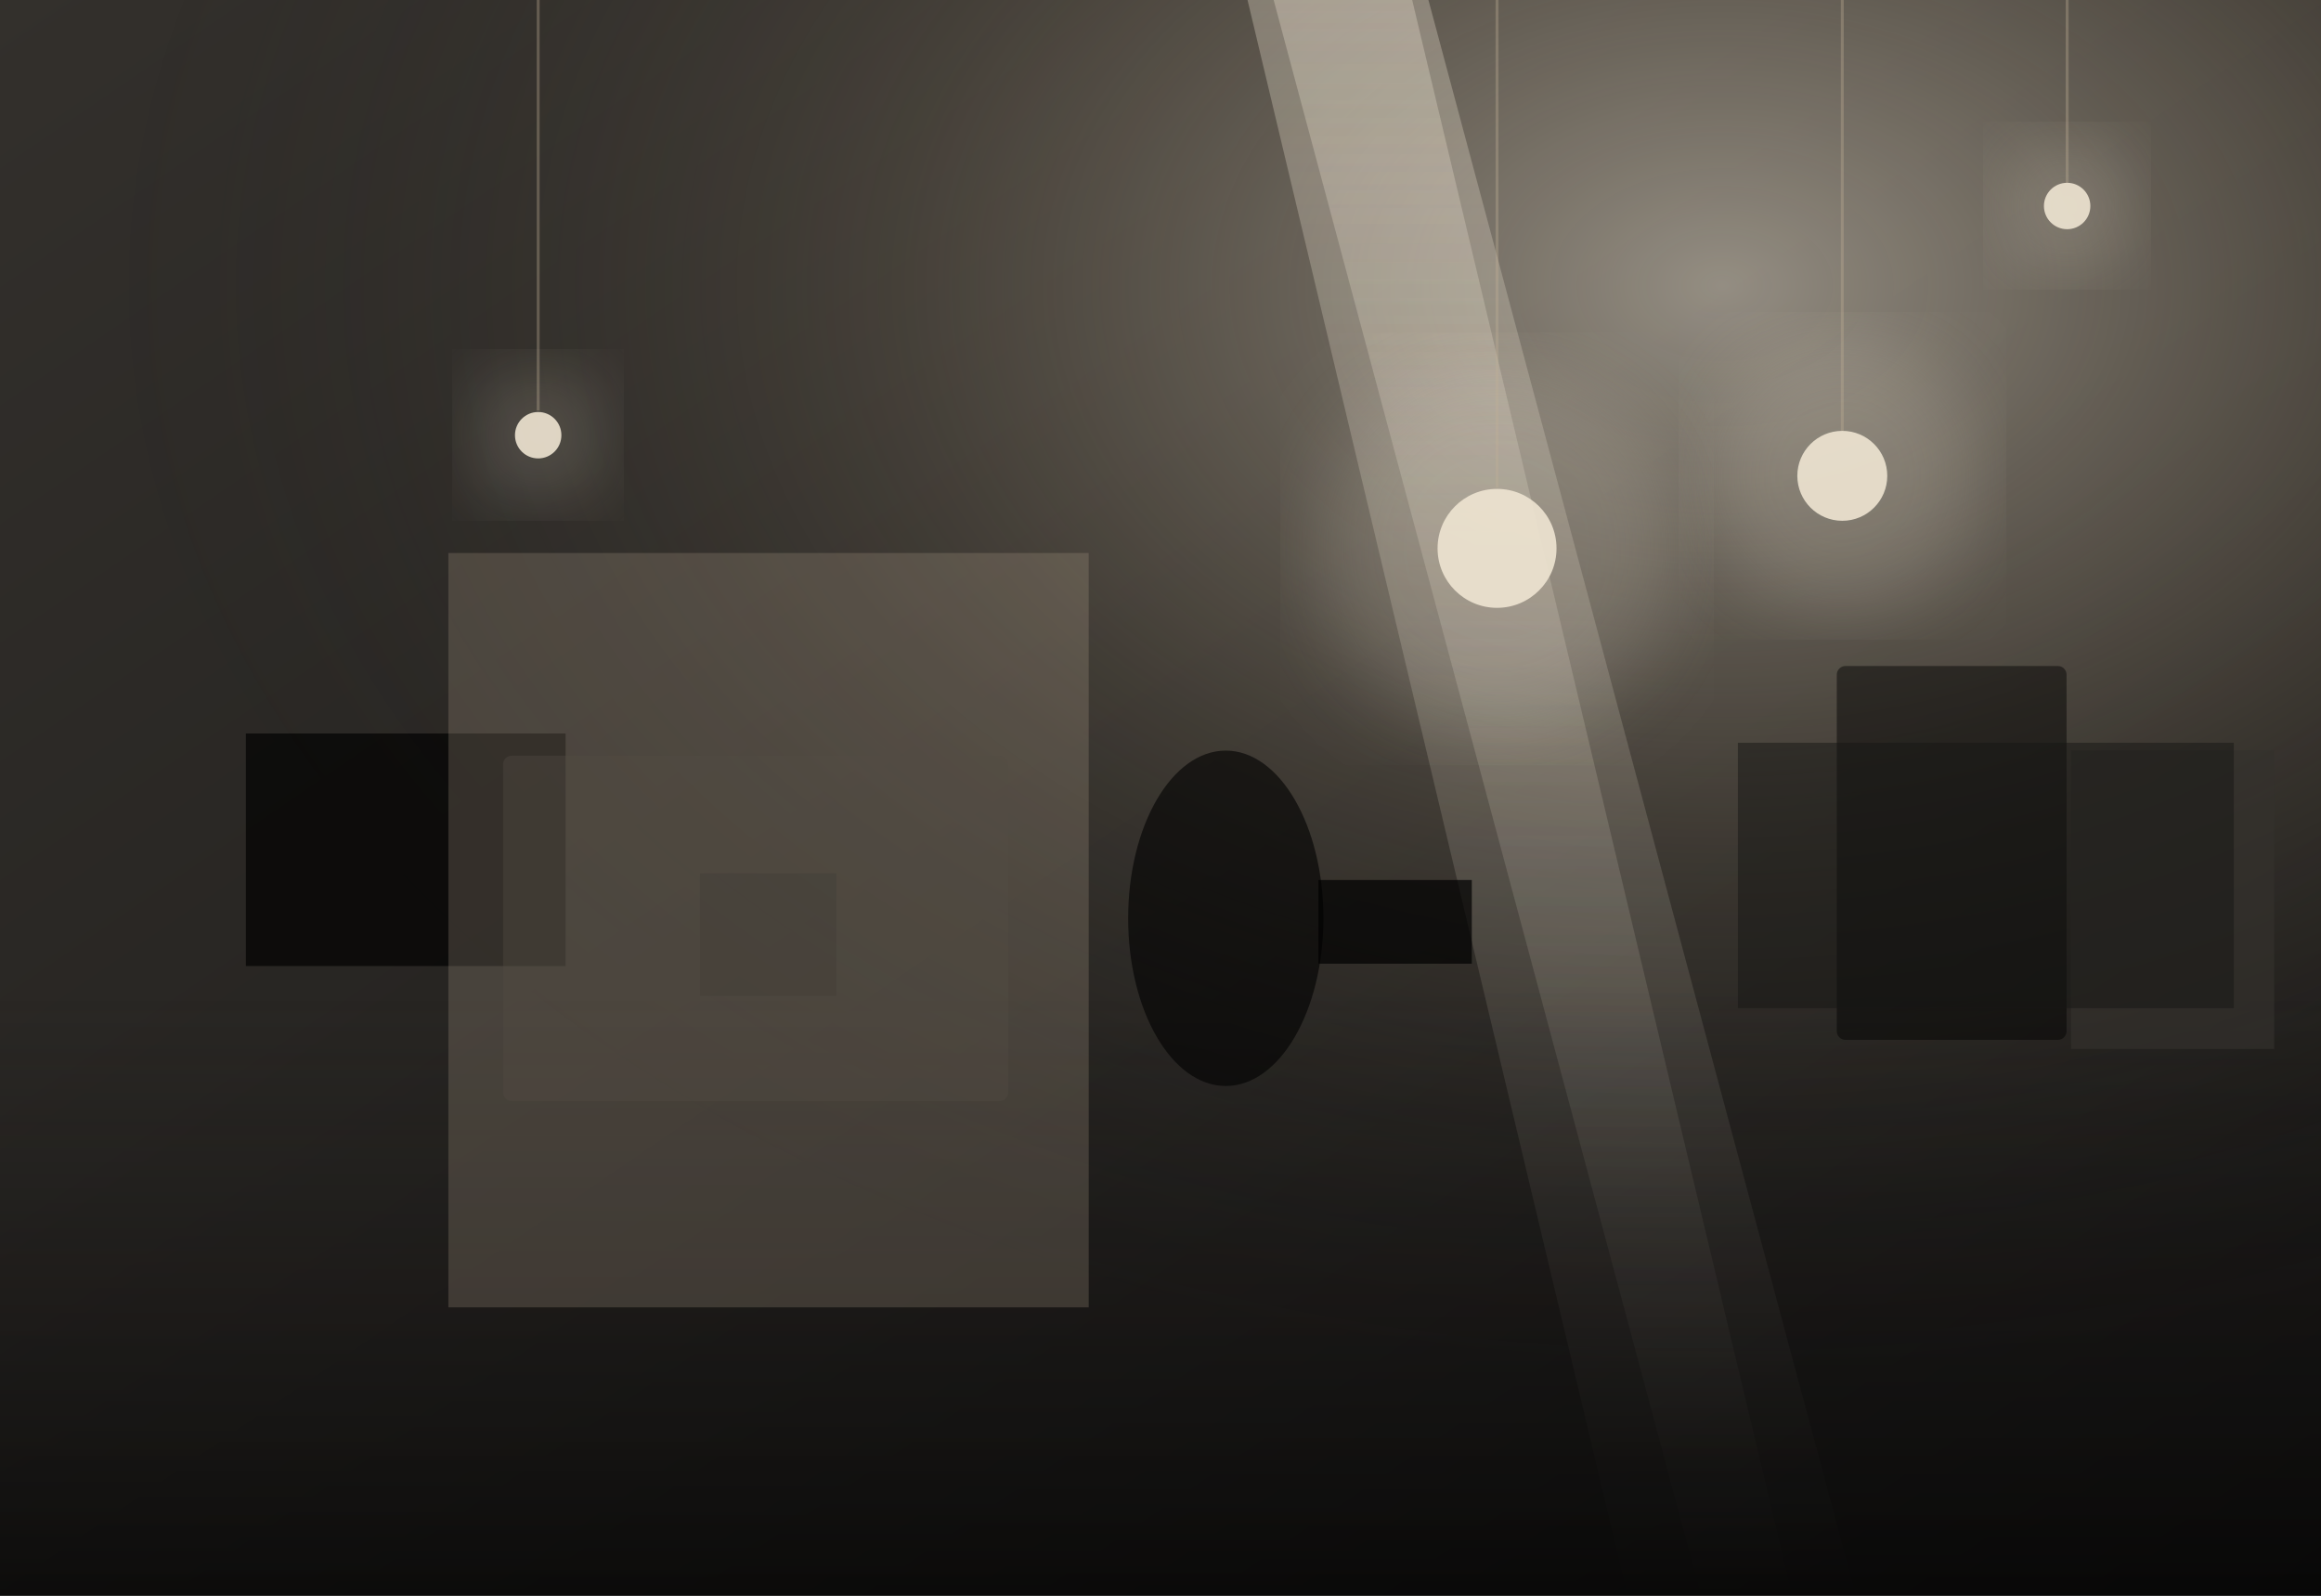
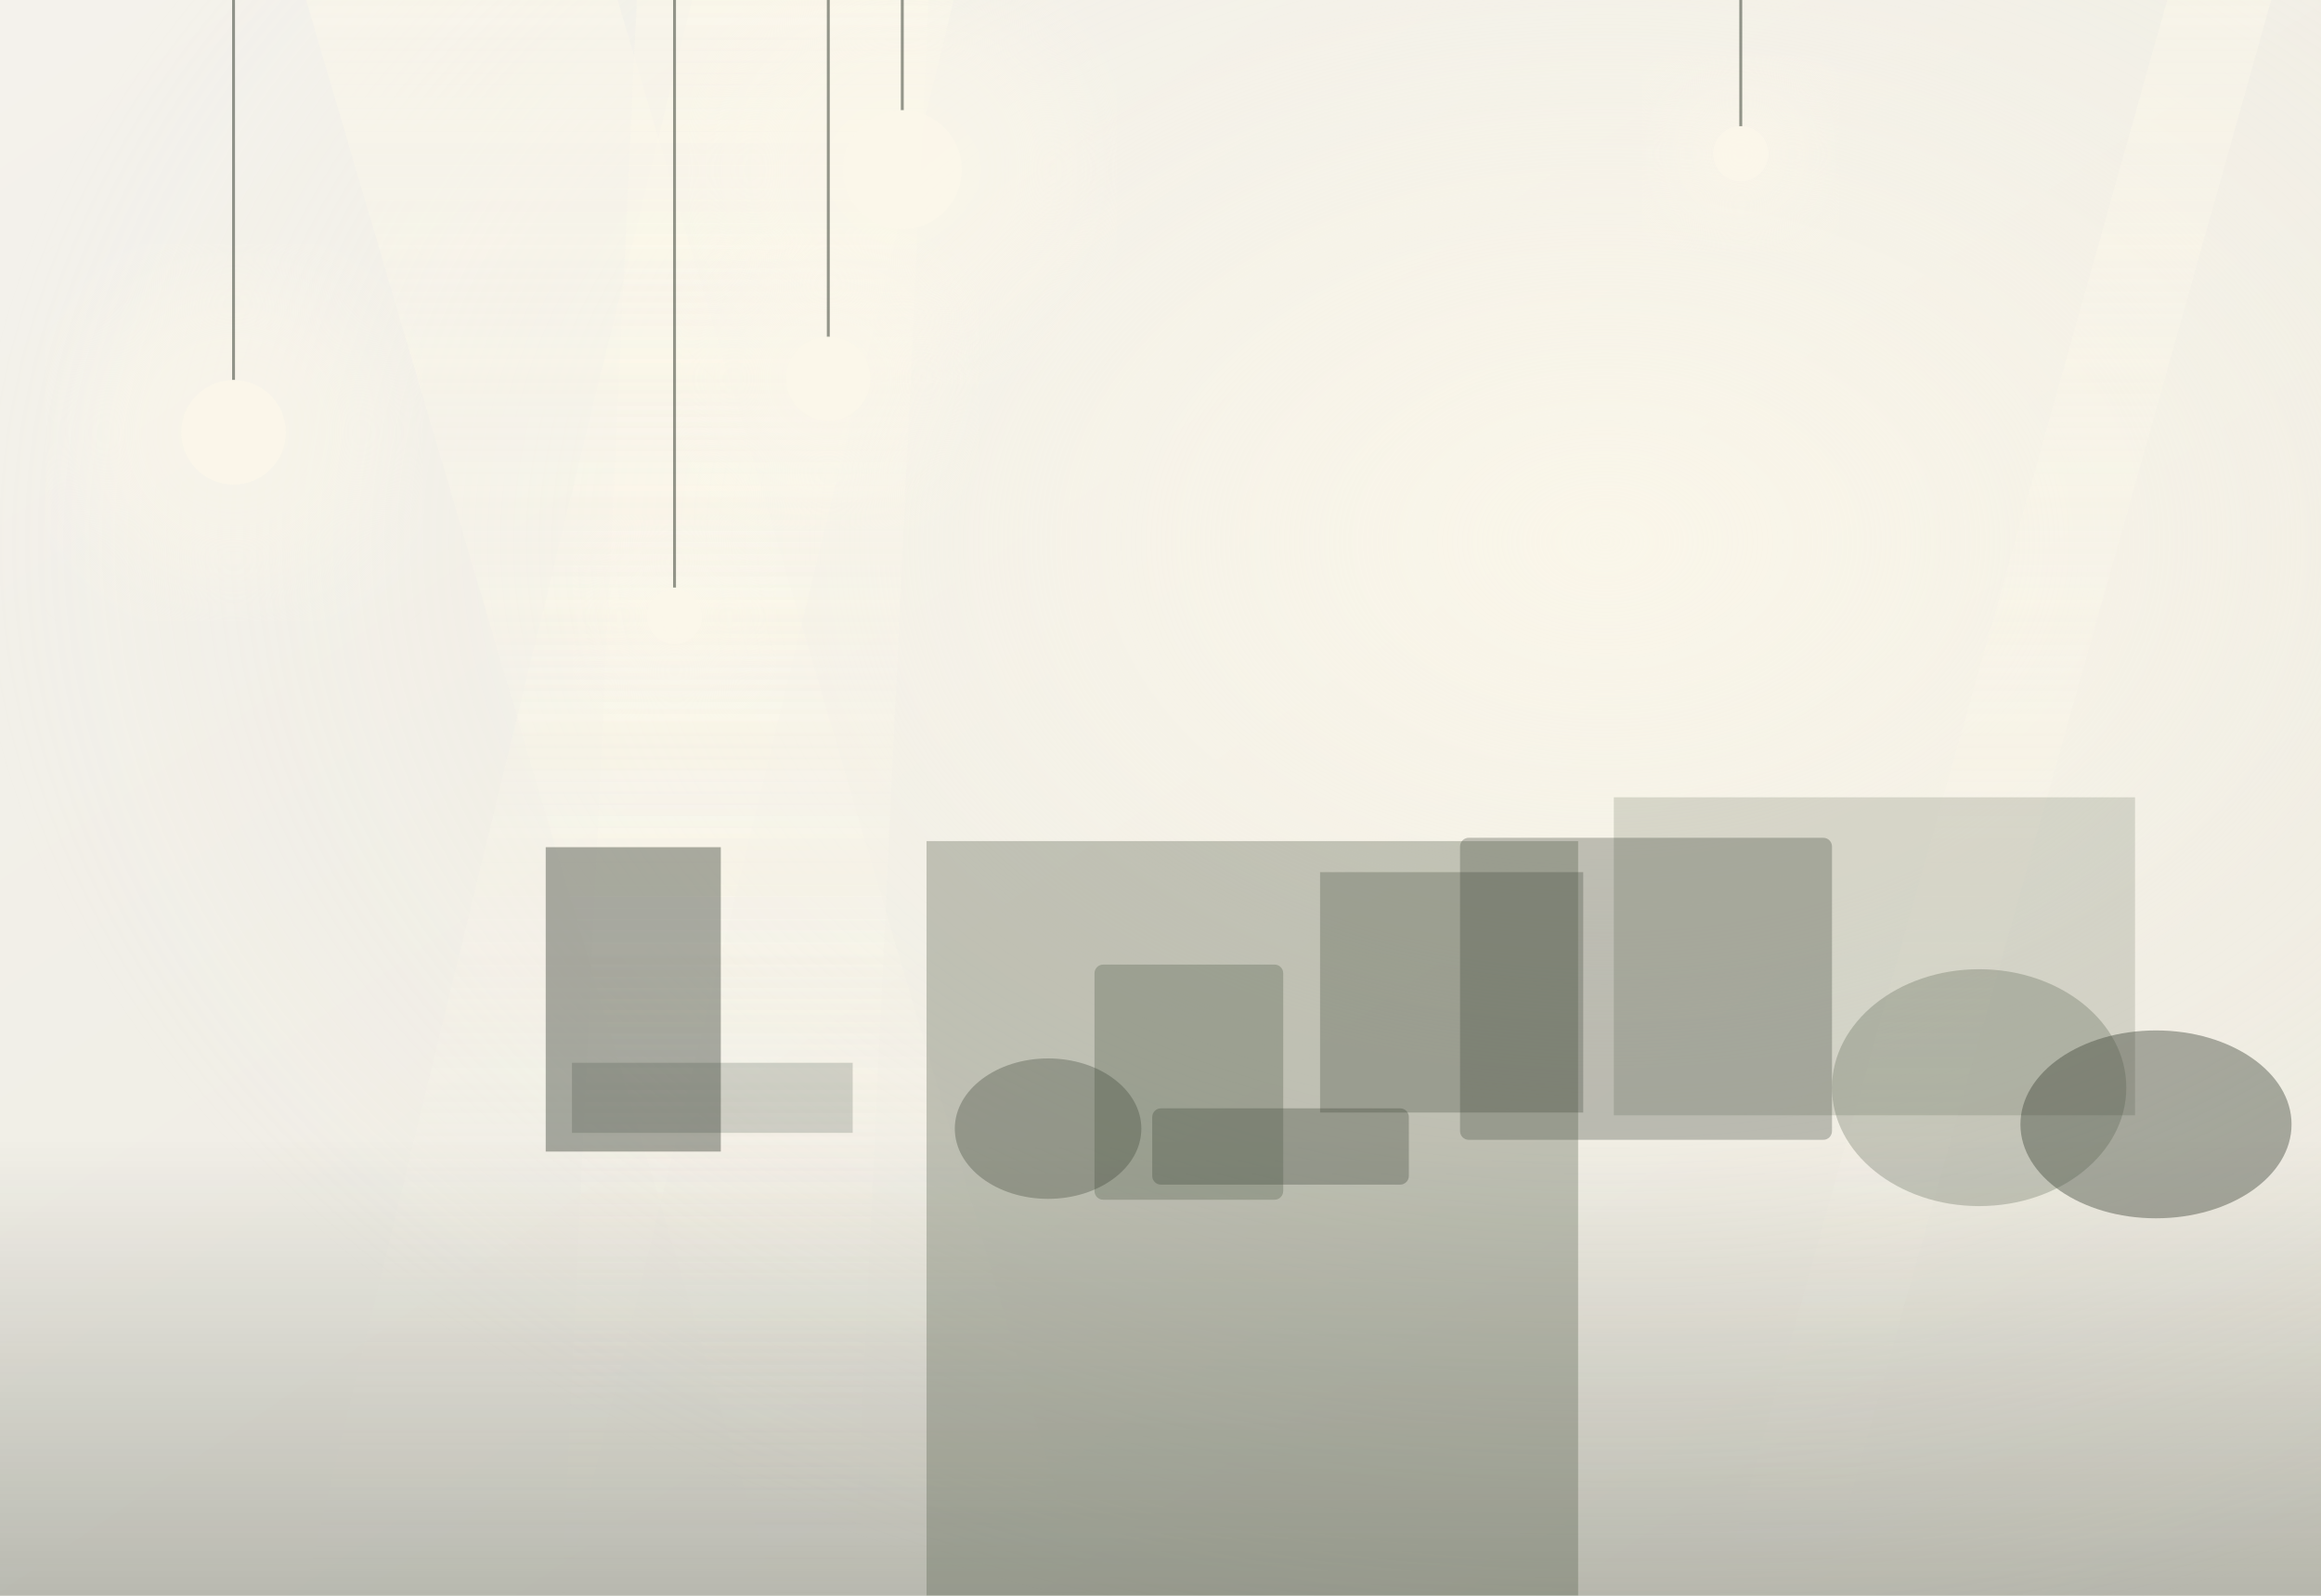
<svg xmlns="http://www.w3.org/2000/svg" viewBox="0 0 1600 1100" width="1600" height="1100" role="img" aria-label="studio-team placeholder render">
  <defs>
    <linearGradient id="bg" x1="0" y1="0" x2="1" y2="1">
-       <stop offset="0" stop-color="#33302c" />
-       <stop offset="1" stop-color="#161514" />
+       <stop offset="0" stop-color="#f4f2ec" />
+       <stop offset="1" stop-color="#ece9df" />
    </linearGradient>
-     <radialGradient id="glow" cx="0.74" cy="0.18" r="0.7">
-       <stop offset="0" stop-color="#eee4d2" stop-opacity="0.55" />
-       <stop offset="0.5" stop-color="#bfae94" stop-opacity="0.18" />
-       <stop offset="1" stop-color="#161514" stop-opacity="0" />
+     <radialGradient id="glow" cx="0.69" cy="0.34" r="0.7">
+       <stop offset="0" stop-color="#fbf7ea" stop-opacity="0.9" />
+       <stop offset="0.5" stop-color="#fbf7ea" stop-opacity="0.25" />
+       <stop offset="1" stop-color="#ece9df" stop-opacity="0" />
    </radialGradient>
    <linearGradient id="shaft" x1="0" y1="0" x2="0" y2="1">
-       <stop offset="0" stop-color="#eee4d2" stop-opacity="0.35" />
-       <stop offset="1" stop-color="#eee4d2" stop-opacity="0" />
+       <stop offset="0" stop-color="#fbf7ea" stop-opacity="0.55" />
+       <stop offset="1" stop-color="#fbf7ea" stop-opacity="0" />
    </linearGradient>
    <linearGradient id="floor" x1="0" y1="0" x2="0" y2="1">
-       <stop offset="0" stop-color="#161514" stop-opacity="0" />
-       <stop offset="1" stop-color="#000" stop-opacity="0.65" />
+       <stop offset="0" stop-color="#2c3428" stop-opacity="0" />
+       <stop offset="1" stop-color="#2c3428" stop-opacity="0.28" />
    </linearGradient>
    <filter id="grain">
-       <feTurbulence type="fractalNoise" baseFrequency="0.9" numOctaves="2" seed="115" stitchTiles="stitch" />
+       <feTurbulence type="fractalNoise" baseFrequency="0.9" numOctaves="2" seed="116" stitchTiles="stitch" />
      <feColorMatrix type="saturate" values="0" />
      <feComponentTransfer>
-         <feFuncA type="linear" slope="0.14" />
+         <feFuncA type="linear" slope="0.12" />
      </feComponentTransfer>
      <feBlend in2="SourceGraphic" mode="overlay" />
    </filter>
    <filter id="soft">
      <feGaussianBlur stdDeviation="28" />
    </filter>
  </defs>
  <rect x="0.0" y="0.0" width="1600.0" height="1100.0" fill="url(#bg)" opacity="1.00" rx="0" />
  <rect x="0.0" y="0.0" width="1600.0" height="1100.0" fill="url(#glow)" opacity="1.00" rx="0" />
-   <g transform="translate(860 0) skewX(13.4)">
-     <rect x="0.0" y="0.0" width="113.5" height="1100.0" fill="url(#shaft)" opacity="0.90" rx="0" />
+   <g transform="translate(477 0) skewX(-13.7)">
+     <rect x="0.0" y="0.0" width="180.5" height="1100.0" fill="url(#shaft)" opacity="0.90" rx="0" />
  </g>
-   <g transform="translate(878 0) skewX(15.0)">
-     <rect x="0.0" y="0.0" width="106.7" height="1100.0" fill="url(#shaft)" opacity="0.90" rx="0" />
+   <g transform="translate(211 0) skewX(16.4)">
+     <rect x="0.0" y="0.0" width="214.8" height="1100.0" fill="url(#shaft)" opacity="0.90" rx="0" />
  </g>
-   <rect x="0.0" y="681.8" width="1600.0" height="418.2" fill="url(#floor)" opacity="1.00" rx="0" />
-   <rect x="169.5" y="505.6" width="220.4" height="160.3" fill="#000" opacity="0.68" rx="0" />
-   <rect x="777.7" y="517.4" width="134.6" height="231.2" fill="#000" opacity="0.60" rx="120" />
-   <rect x="482.5" y="602.0" width="94.1" height="84.5" fill="#161514" opacity="0.52" rx="0" />
-   <rect x="1266.2" y="459.1" width="158.4" height="257.7" fill="#000" opacity="0.46" rx="6" />
-   <rect x="1427.7" y="517.3" width="140.0" height="205.8" fill="#33302c" opacity="0.68" rx="0" />
-   <rect x="1198.0" y="512.0" width="341.9" height="183.0" fill="#161514" opacity="0.50" rx="0" />
-   <rect x="908.9" y="606.6" width="105.7" height="57.7" fill="#000" opacity="0.70" rx="0" />
-   <rect x="346.8" y="520.9" width="348.2" height="238.1" fill="#33302c" opacity="0.37" rx="6" />
-   <circle cx="1425" cy="142" r="48" fill="#eee4d2" opacity="0.18" filter="url(#soft)" />
-   <line x1="1425" y1="0" x2="1425" y2="126" stroke="#bfae94" stroke-opacity="0.35" stroke-width="2" />
-   <circle cx="1425" cy="142" r="16" fill="#eee4d2" opacity="0.9" />
-   <circle cx="371" cy="300" r="49" fill="#eee4d2" opacity="0.18" filter="url(#soft)" />
-   <line x1="371" y1="0" x2="371" y2="283" stroke="#bfae94" stroke-opacity="0.35" stroke-width="2" />
-   <circle cx="371" cy="300" r="16" fill="#eee4d2" opacity="0.9" />
-   <circle cx="1032" cy="378" r="124" fill="#eee4d2" opacity="0.18" filter="url(#soft)" />
-   <line x1="1032" y1="0" x2="1032" y2="336" stroke="#bfae94" stroke-opacity="0.35" stroke-width="2" />
-   <circle cx="1032" cy="378" r="41" fill="#eee4d2" opacity="0.9" />
-   <circle cx="1270" cy="328" r="94" fill="#eee4d2" opacity="0.18" filter="url(#soft)" />
-   <line x1="1270" y1="0" x2="1270" y2="297" stroke="#bfae94" stroke-opacity="0.35" stroke-width="2" />
-   <circle cx="1270" cy="328" r="31" fill="#eee4d2" opacity="0.9" />
-   <rect x="309.1" y="381.2" width="441.4" height="520.0" fill="#bfae94" opacity="0.22" rx="0" />
-   <rect x="0.0" y="0.0" width="1600.0" height="1100.0" fill="#000" opacity="0.00" rx="0" />
-   <rect width="1600" height="1100" fill="#161514" opacity="0.001" filter="url(#grain)" />
+   <g transform="translate(439 0) skewX(-2.7)">
+     <rect x="0.0" y="0.0" width="201.1" height="1100.0" fill="url(#shaft)" opacity="0.90" rx="0" />
+   </g>
+   <g transform="translate(1494 0) skewX(-15.7)">
+     <rect x="0.0" y="0.0" width="71.7" height="1100.0" fill="url(#shaft)" opacity="0.90" rx="0" />
+   </g>
+   <rect x="0.0" y="784.8" width="1600.0" height="315.2" fill="url(#floor)" opacity="1.00" rx="0" />
+   <rect x="794.3" y="764.0" width="176.9" height="52.6" fill="#2c3428" opacity="0.30" rx="6" />
+   <rect x="754.5" y="664.9" width="130.1" height="162.1" fill="#46523d" opacity="0.29" rx="6" />
+   <rect x="1112.5" y="549.6" width="359.3" height="219.2" fill="#46523d" opacity="0.18" rx="0" />
+   <rect x="910.0" y="601.2" width="181.4" height="165.7" fill="#2c3428" opacity="0.26" rx="0" />
+   <rect x="1392.8" y="710.3" width="186.9" height="129.5" fill="#2c3428" opacity="0.38" rx="120" />
+   <rect x="394.3" y="732.6" width="193.5" height="48.3" fill="#2c3428" opacity="0.19" rx="0" />
+   <rect x="658.2" y="729.6" width="128.6" height="96.8" fill="#2c3428" opacity="0.31" rx="120" />
+   <rect x="1262.9" y="668.1" width="202.9" height="163.3" fill="#46523d" opacity="0.26" rx="120" />
+   <rect x="1006.5" y="577.5" width="256.4" height="208.2" fill="#2c3428" opacity="0.28" rx="6" />
+   <rect x="376.2" y="584.0" width="120.7" height="209.8" fill="#2c3428" opacity="0.39" rx="0" />
+   <circle cx="622" cy="117" r="123" fill="#fbf7ea" opacity="0.5" filter="url(#soft)" />
+   <line x1="622" y1="0" x2="622" y2="76" stroke="#2c3428" stroke-opacity="0.5" stroke-width="2" />
+   <circle cx="622" cy="117" r="41" fill="#fbf7ea" opacity="0.95" />
+   <circle cx="1200" cy="106" r="56" fill="#fbf7ea" opacity="0.5" filter="url(#soft)" />
+   <line x1="1200" y1="0" x2="1200" y2="87" stroke="#2c3428" stroke-opacity="0.5" stroke-width="2" />
+   <circle cx="1200" cy="106" r="19" fill="#fbf7ea" opacity="0.95" />
+   <circle cx="161" cy="298" r="108" fill="#fbf7ea" opacity="0.5" filter="url(#soft)" />
+   <line x1="161" y1="0" x2="161" y2="262" stroke="#2c3428" stroke-opacity="0.5" stroke-width="2" />
+   <circle cx="161" cy="298" r="36" fill="#fbf7ea" opacity="0.95" />
+   <circle cx="465" cy="425" r="58" fill="#fbf7ea" opacity="0.5" filter="url(#soft)" />
+   <line x1="465" y1="0" x2="465" y2="405" stroke="#2c3428" stroke-opacity="0.5" stroke-width="2" />
+   <circle cx="465" cy="425" r="19" fill="#fbf7ea" opacity="0.95" />
+   <circle cx="571" cy="261" r="86" fill="#fbf7ea" opacity="0.5" filter="url(#soft)" />
+   <line x1="571" y1="0" x2="571" y2="233" stroke="#2c3428" stroke-opacity="0.5" stroke-width="2" />
+   <circle cx="571" cy="261" r="29" fill="#fbf7ea" opacity="0.95" />
+   <rect x="638.7" y="579.8" width="449.2" height="520.0" fill="#46523d" opacity="0.30" rx="0" />
+   <rect width="1600" height="1100" fill="#ece9df" opacity="0.001" filter="url(#grain)" />
</svg>
